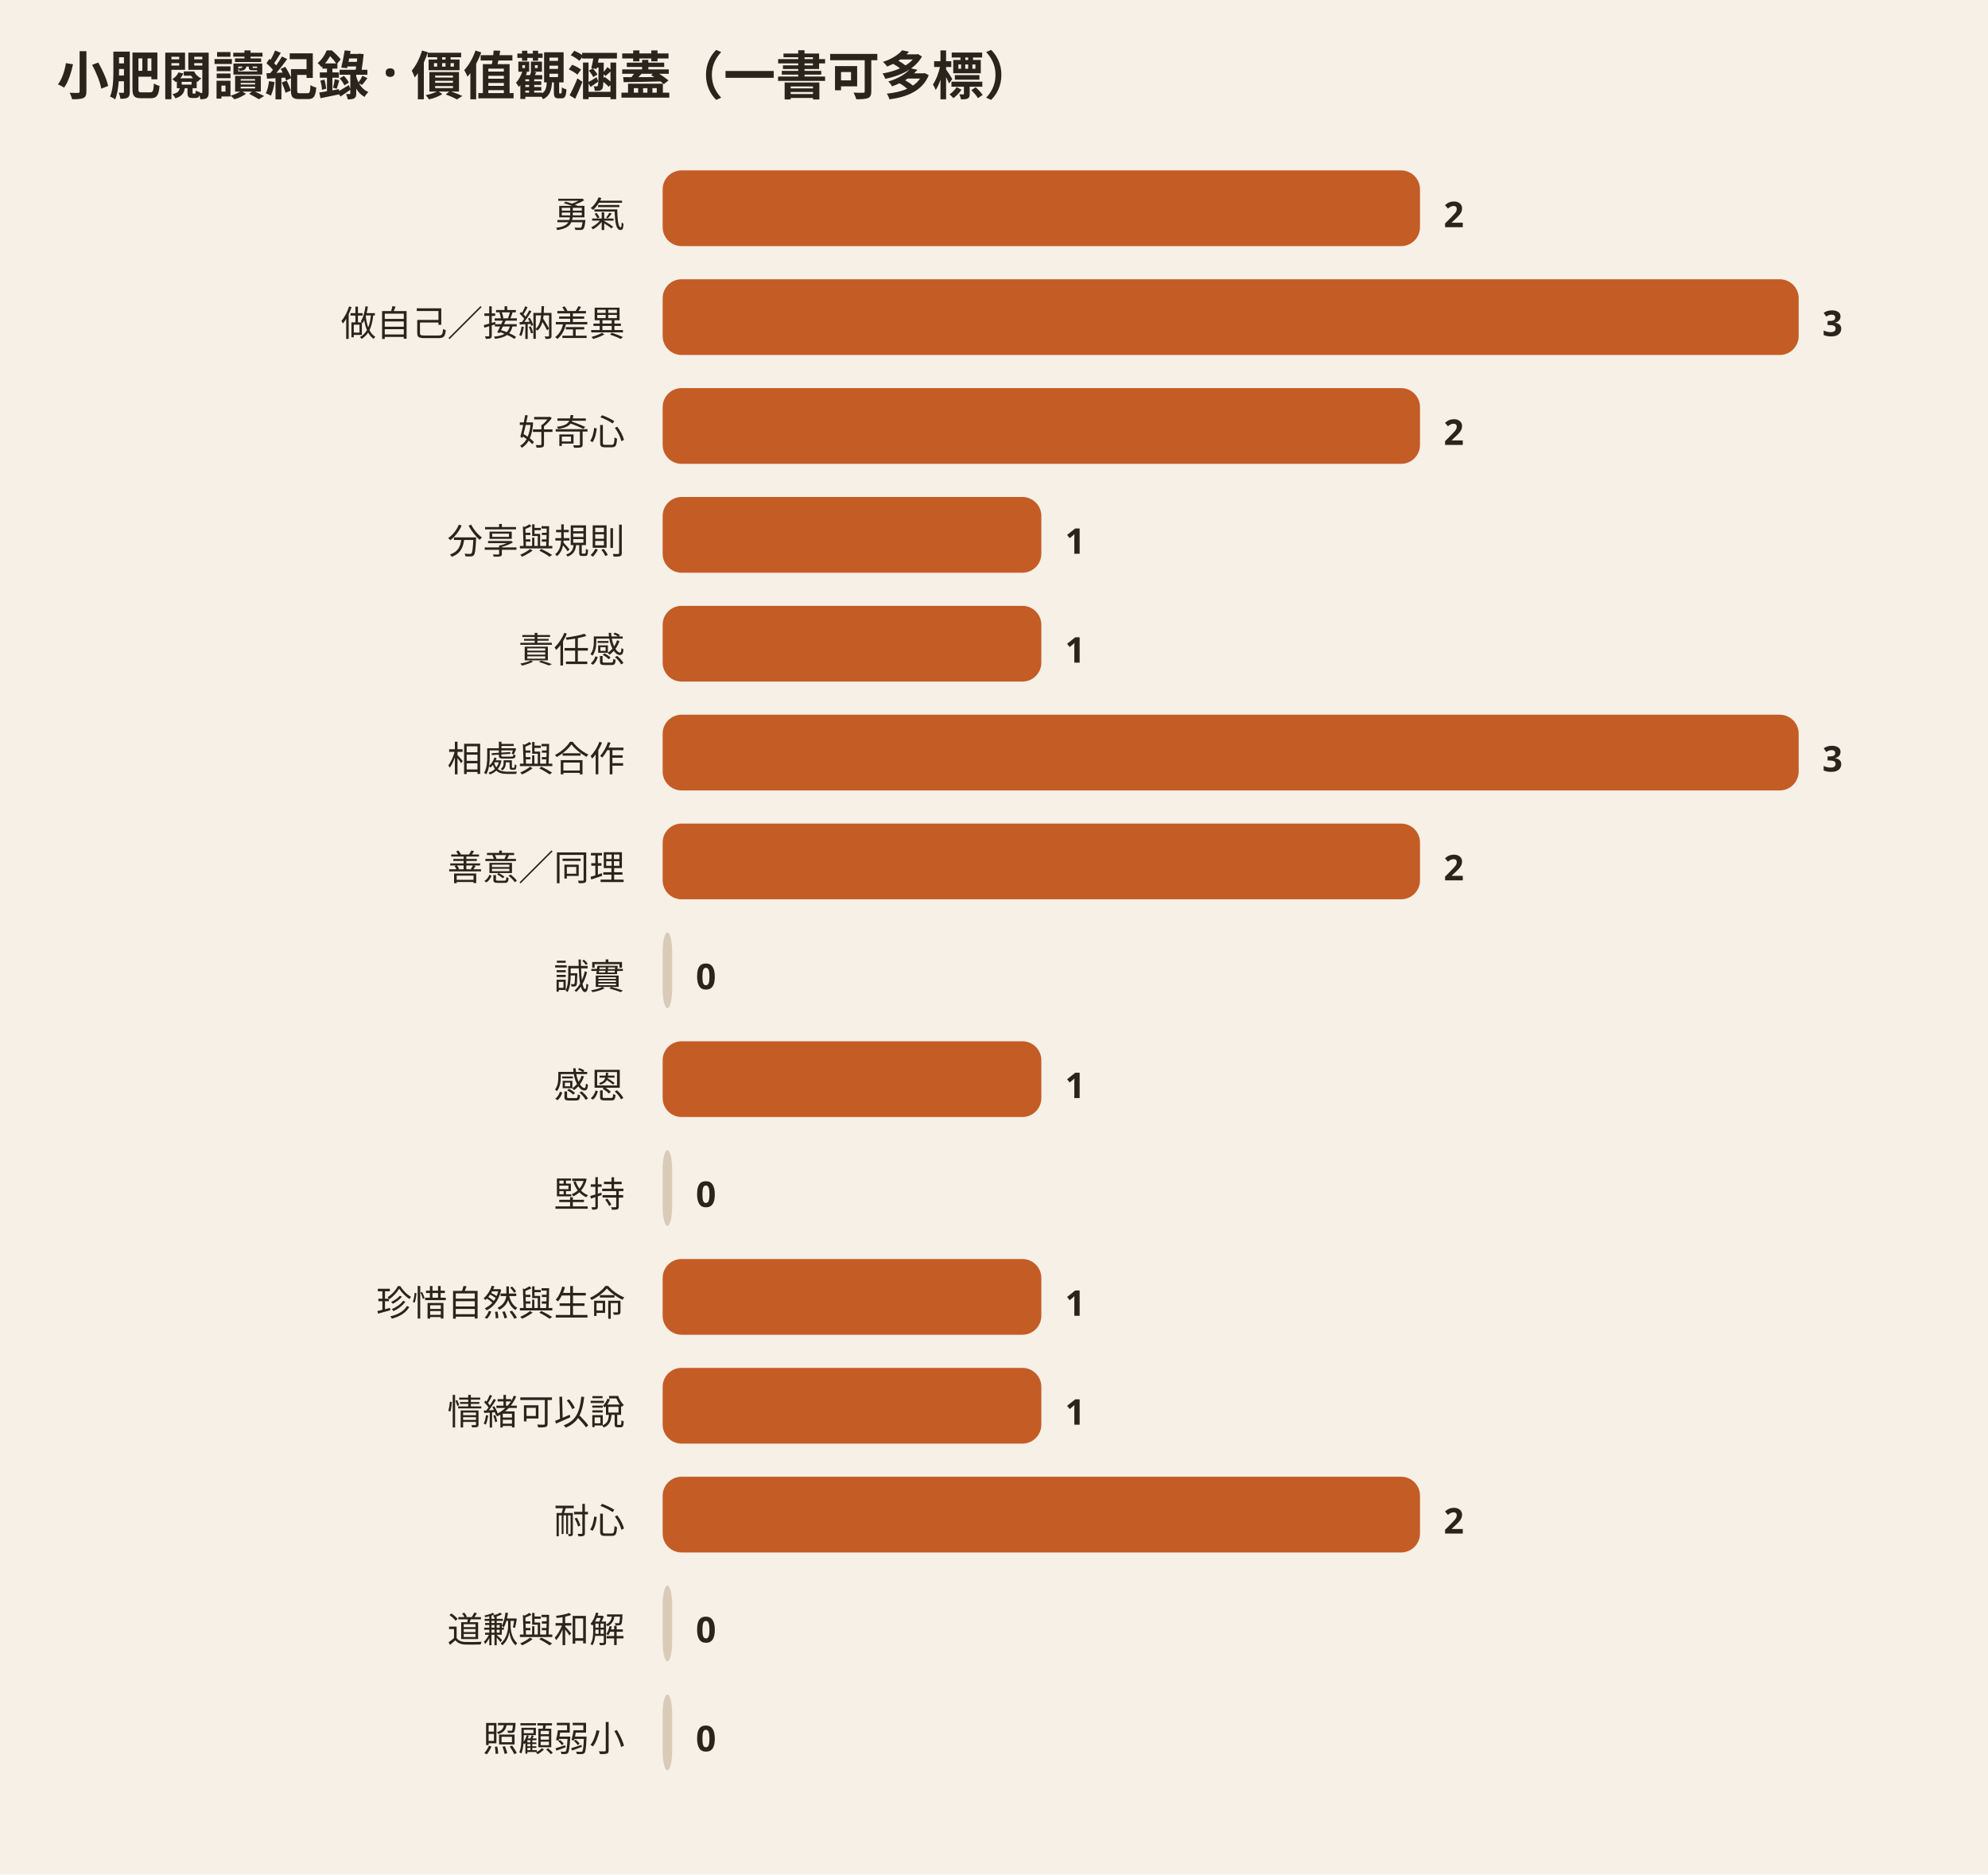
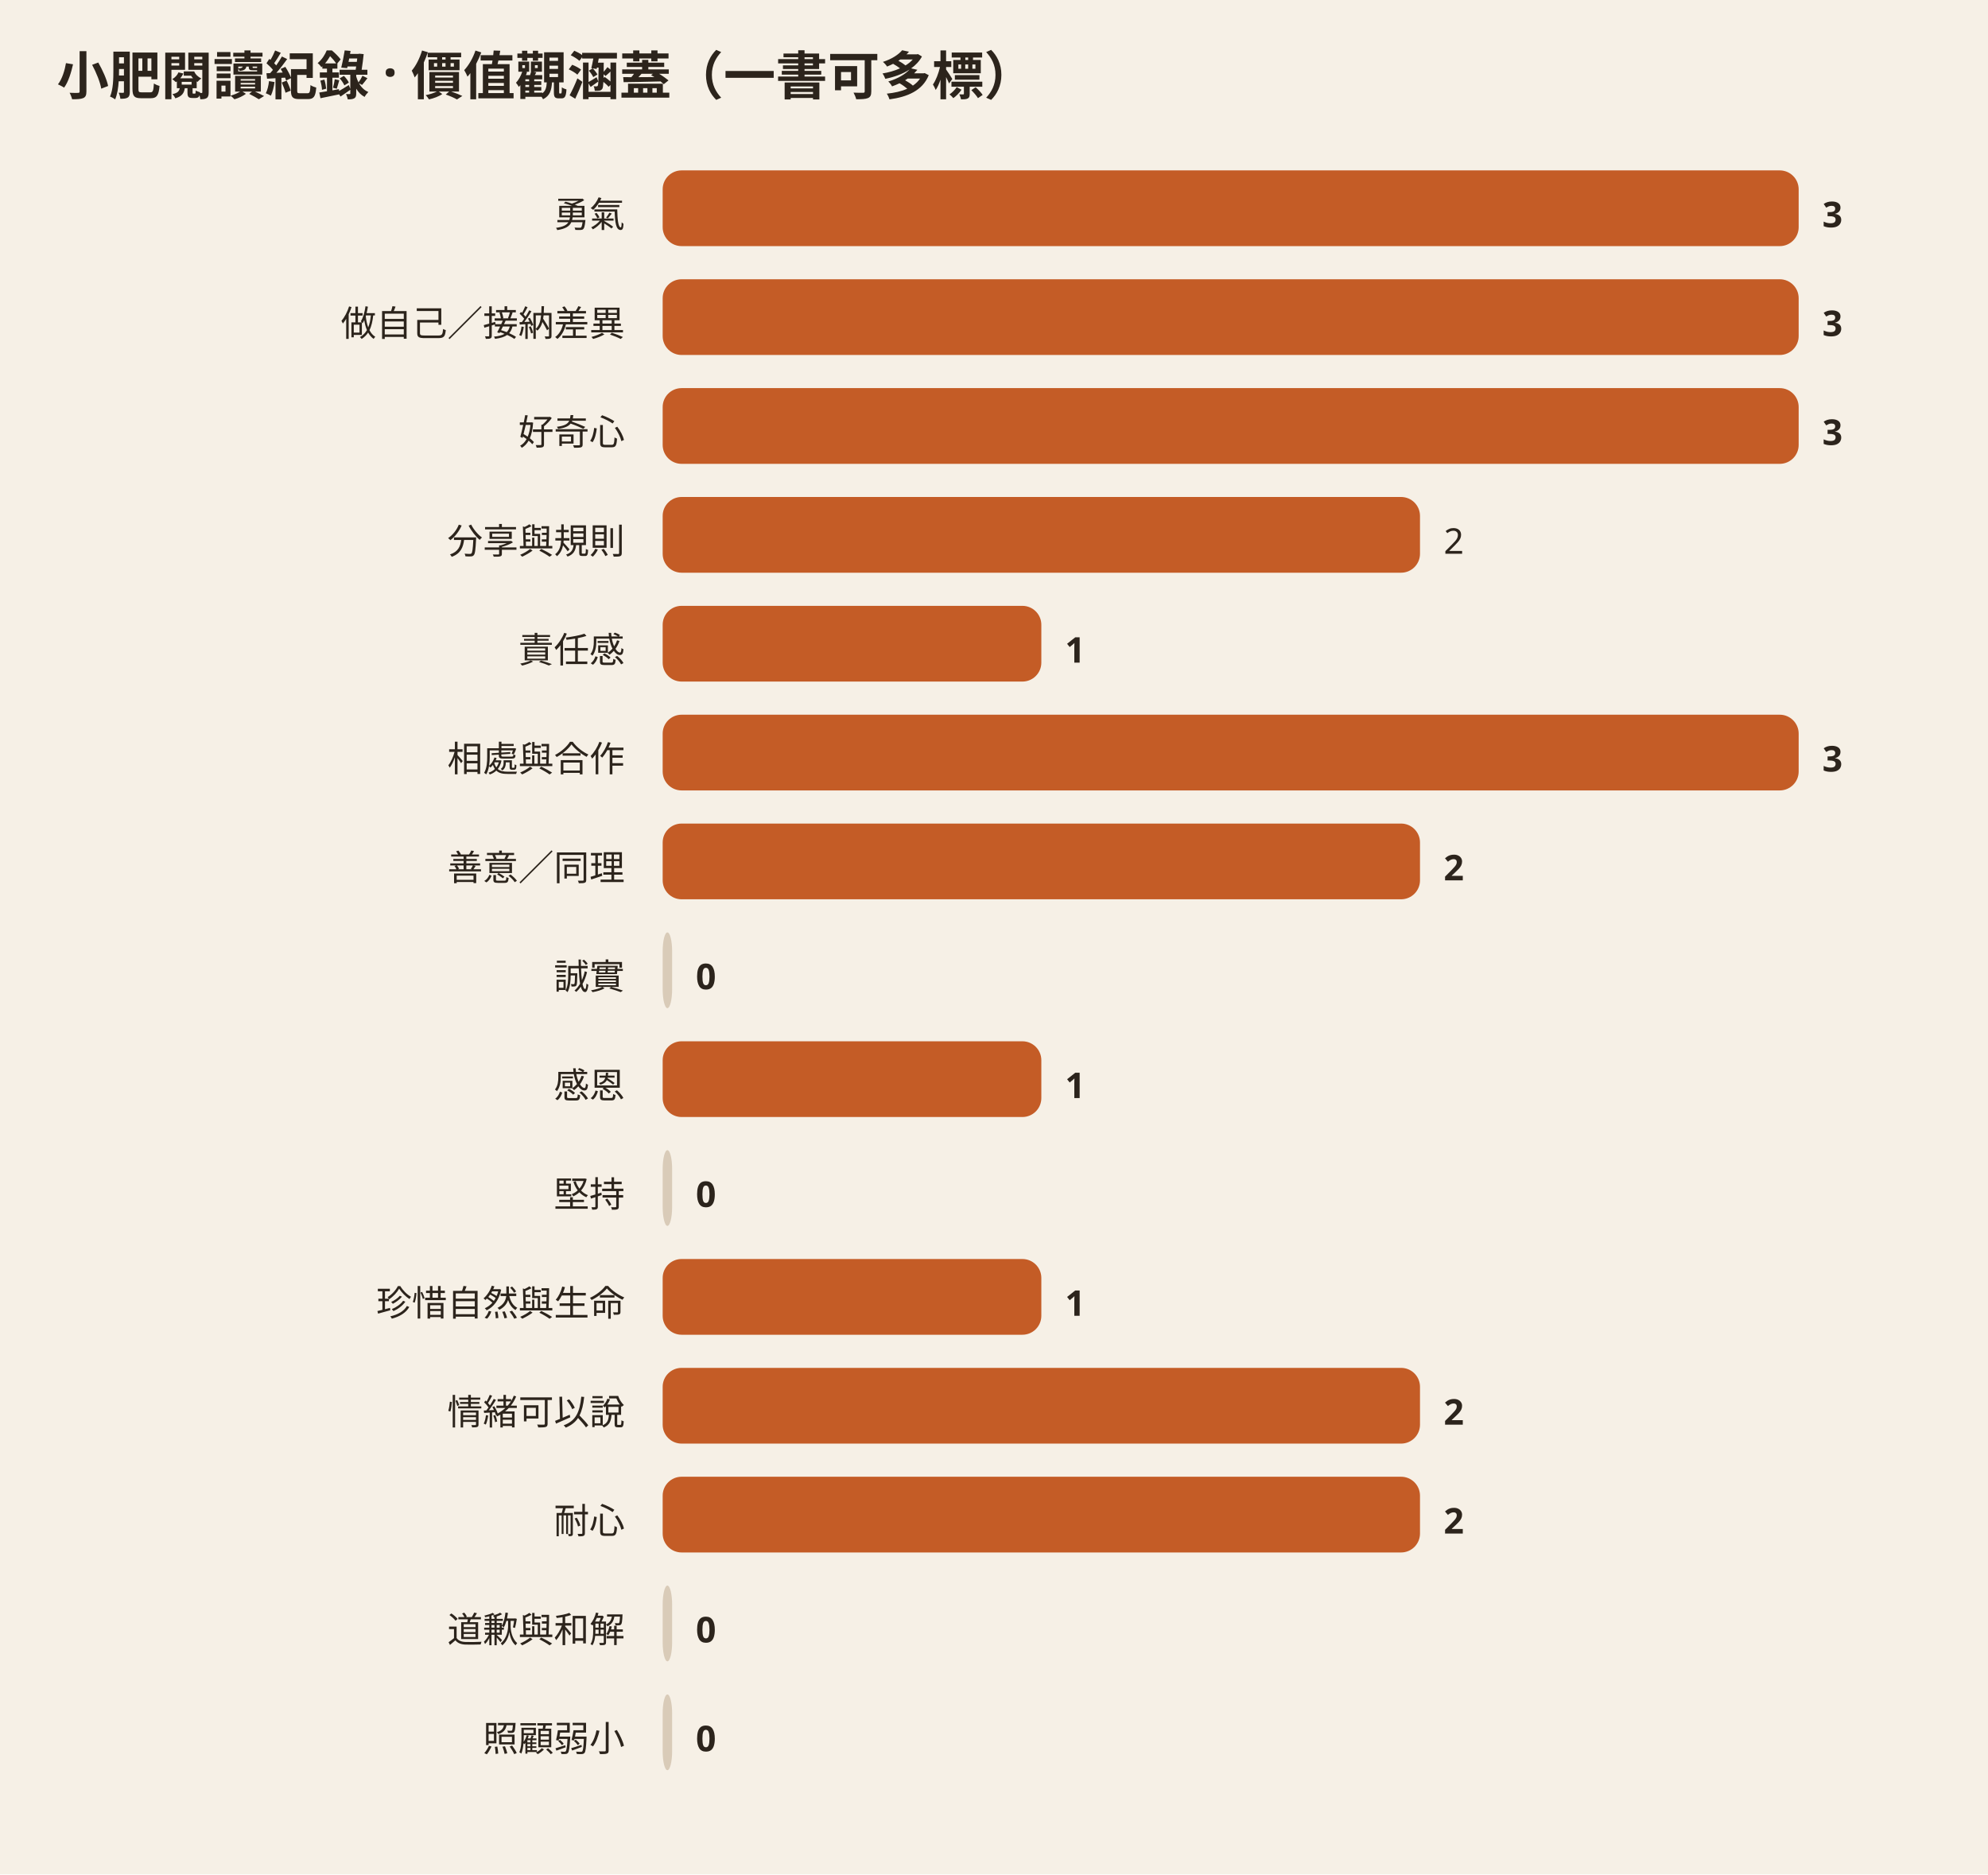
<svg xmlns="http://www.w3.org/2000/svg" width="840" height="792" viewBox="0 0 840 792">
  <rect width="100%" height="100%" fill="#f6f0e6" />
  <text x="24" y="40" font-family="Noto Sans TC, PingFang TC, Microsoft JhengHei, sans-serif" font-size="22" font-weight="700" fill="#2c241c">小肥閱讀紀錄 · 價值觀涵蓋（一書可多標）</text>
  <text x="264" y="96" text-anchor="end" font-family="Noto Sans TC, PingFang TC, Microsoft JhengHei, sans-serif" font-size="15" fill="#2c241c">勇氣</text>
-   <rect x="280" y="72" width="320" height="32" rx="8" fill="#c45c26" />
-   <text x="610" y="96" font-family="Noto Sans TC, PingFang TC, Microsoft JhengHei, sans-serif" font-size="15" font-weight="700" fill="#2c241c">2</text>
+   <rect x="280" y="72" width="480" height="32" rx="8" fill="#c45c26" />
+   <text x="770" y="96" font-family="Noto Sans TC, PingFang TC, Microsoft JhengHei, sans-serif" font-size="15" font-weight="700" fill="#2c241c">3</text>
  <text x="264" y="142" text-anchor="end" font-family="Noto Sans TC, PingFang TC, Microsoft JhengHei, sans-serif" font-size="15" fill="#2c241c">做自己／接納差異</text>
  <rect x="280" y="118" width="480" height="32" rx="8" fill="#c45c26" />
  <text x="770" y="142" font-family="Noto Sans TC, PingFang TC, Microsoft JhengHei, sans-serif" font-size="15" font-weight="700" fill="#2c241c">3</text>
  <text x="264" y="188" text-anchor="end" font-family="Noto Sans TC, PingFang TC, Microsoft JhengHei, sans-serif" font-size="15" fill="#2c241c">好奇心</text>
-   <rect x="280" y="164" width="320" height="32" rx="8" fill="#c45c26" />
-   <text x="610" y="188" font-family="Noto Sans TC, PingFang TC, Microsoft JhengHei, sans-serif" font-size="15" font-weight="700" fill="#2c241c">2</text>
+   <rect x="280" y="164" width="480" height="32" rx="8" fill="#c45c26" />
+   <text x="770" y="188" font-family="Noto Sans TC, PingFang TC, Microsoft JhengHei, sans-serif" font-size="15" font-weight="700" fill="#2c241c">3</text>
  <text x="264" y="234" text-anchor="end" font-family="Noto Sans TC, PingFang TC, Microsoft JhengHei, sans-serif" font-size="15" fill="#2c241c">分享與規則</text>
-   <rect x="280" y="210" width="160" height="32" rx="8" fill="#c45c26" />
-   <text x="450" y="234" font-family="Noto Sans TC, PingFang TC, Microsoft JhengHei, sans-serif" font-size="15" font-weight="700" fill="#2c241c">1</text>
+   <rect x="280" y="210" width="320" height="32" rx="8" fill="#c45c26" />
+   <text x="610" y="234" font-family="Noto Sans TC, PingFang TC, Microsoft JhengHei, sans-serif" font-size="15" fill="#2c241c">2</text>
  <text x="264" y="280" text-anchor="end" font-family="Noto Sans TC, PingFang TC, Microsoft JhengHei, sans-serif" font-size="15" fill="#2c241c">責任感</text>
  <rect x="280" y="256" width="160" height="32" rx="8" fill="#c45c26" />
  <text x="450" y="280" font-family="Noto Sans TC, PingFang TC, Microsoft JhengHei, sans-serif" font-size="15" font-weight="700" fill="#2c241c">1</text>
  <text x="264" y="326" text-anchor="end" font-family="Noto Sans TC, PingFang TC, Microsoft JhengHei, sans-serif" font-size="15" fill="#2c241c">相處與合作</text>
  <rect x="280" y="302" width="480" height="32" rx="8" fill="#c45c26" />
  <text x="770" y="326" font-family="Noto Sans TC, PingFang TC, Microsoft JhengHei, sans-serif" font-size="15" font-weight="700" fill="#2c241c">3</text>
  <text x="264" y="372" text-anchor="end" font-family="Noto Sans TC, PingFang TC, Microsoft JhengHei, sans-serif" font-size="15" fill="#2c241c">善意／同理</text>
  <rect x="280" y="348" width="320" height="32" rx="8" fill="#c45c26" />
  <text x="610" y="372" font-family="Noto Sans TC, PingFang TC, Microsoft JhengHei, sans-serif" font-size="15" font-weight="700" fill="#2c241c">2</text>
  <text x="264" y="418" text-anchor="end" font-family="Noto Sans TC, PingFang TC, Microsoft JhengHei, sans-serif" font-size="15" fill="#2c241c">誠實</text>
  <rect x="280" y="394" width="4" height="32" rx="8" fill="#d9cbb8" />
  <text x="294" y="418" font-family="Noto Sans TC, PingFang TC, Microsoft JhengHei, sans-serif" font-size="15" font-weight="700" fill="#2c241c">0</text>
  <text x="264" y="464" text-anchor="end" font-family="Noto Sans TC, PingFang TC, Microsoft JhengHei, sans-serif" font-size="15" fill="#2c241c">感恩</text>
  <rect x="280" y="440" width="160" height="32" rx="8" fill="#c45c26" />
  <text x="450" y="464" font-family="Noto Sans TC, PingFang TC, Microsoft JhengHei, sans-serif" font-size="15" font-weight="700" fill="#2c241c">1</text>
  <text x="264" y="510" text-anchor="end" font-family="Noto Sans TC, PingFang TC, Microsoft JhengHei, sans-serif" font-size="15" fill="#2c241c">堅持</text>
  <rect x="280" y="486" width="4" height="32" rx="8" fill="#d9cbb8" />
  <text x="294" y="510" font-family="Noto Sans TC, PingFang TC, Microsoft JhengHei, sans-serif" font-size="15" font-weight="700" fill="#2c241c">0</text>
  <text x="264" y="556" text-anchor="end" font-family="Noto Sans TC, PingFang TC, Microsoft JhengHei, sans-serif" font-size="15" fill="#2c241c">珍惜自然與生命</text>
  <rect x="280" y="532" width="160" height="32" rx="8" fill="#c45c26" />
  <text x="450" y="556" font-family="Noto Sans TC, PingFang TC, Microsoft JhengHei, sans-serif" font-size="15" font-weight="700" fill="#2c241c">1</text>
  <text x="264" y="602" text-anchor="end" font-family="Noto Sans TC, PingFang TC, Microsoft JhengHei, sans-serif" font-size="15" fill="#2c241c">情緒可以說</text>
-   <rect x="280" y="578" width="160" height="32" rx="8" fill="#c45c26" />
-   <text x="450" y="602" font-family="Noto Sans TC, PingFang TC, Microsoft JhengHei, sans-serif" font-size="15" font-weight="700" fill="#2c241c">1</text>
+   <rect x="280" y="578" width="320" height="32" rx="8" fill="#c45c26" />
+   <text x="610" y="602" font-family="Noto Sans TC, PingFang TC, Microsoft JhengHei, sans-serif" font-size="15" font-weight="700" fill="#2c241c">2</text>
  <text x="264" y="648" text-anchor="end" font-family="Noto Sans TC, PingFang TC, Microsoft JhengHei, sans-serif" font-size="15" fill="#2c241c">耐心</text>
  <rect x="280" y="624" width="320" height="32" rx="8" fill="#c45c26" />
  <text x="610" y="648" font-family="Noto Sans TC, PingFang TC, Microsoft JhengHei, sans-serif" font-size="15" font-weight="700" fill="#2c241c">2</text>
  <text x="264" y="694" text-anchor="end" font-family="Noto Sans TC, PingFang TC, Microsoft JhengHei, sans-serif" font-size="15" fill="#2c241c">道歉與和解</text>
  <rect x="280" y="670" width="4" height="32" rx="8" fill="#d9cbb8" />
  <text x="294" y="694" font-family="Noto Sans TC, PingFang TC, Microsoft JhengHei, sans-serif" font-size="15" font-weight="700" fill="#2c241c">0</text>
  <text x="264" y="740" text-anchor="end" font-family="Noto Sans TC, PingFang TC, Microsoft JhengHei, sans-serif" font-size="15" fill="#2c241c">照顧弱小</text>
  <rect x="280" y="716" width="4" height="32" rx="8" fill="#d9cbb8" />
  <text x="294" y="740" font-family="Noto Sans TC, PingFang TC, Microsoft JhengHei, sans-serif" font-size="15" font-weight="700" fill="#2c241c">0</text>
</svg>
